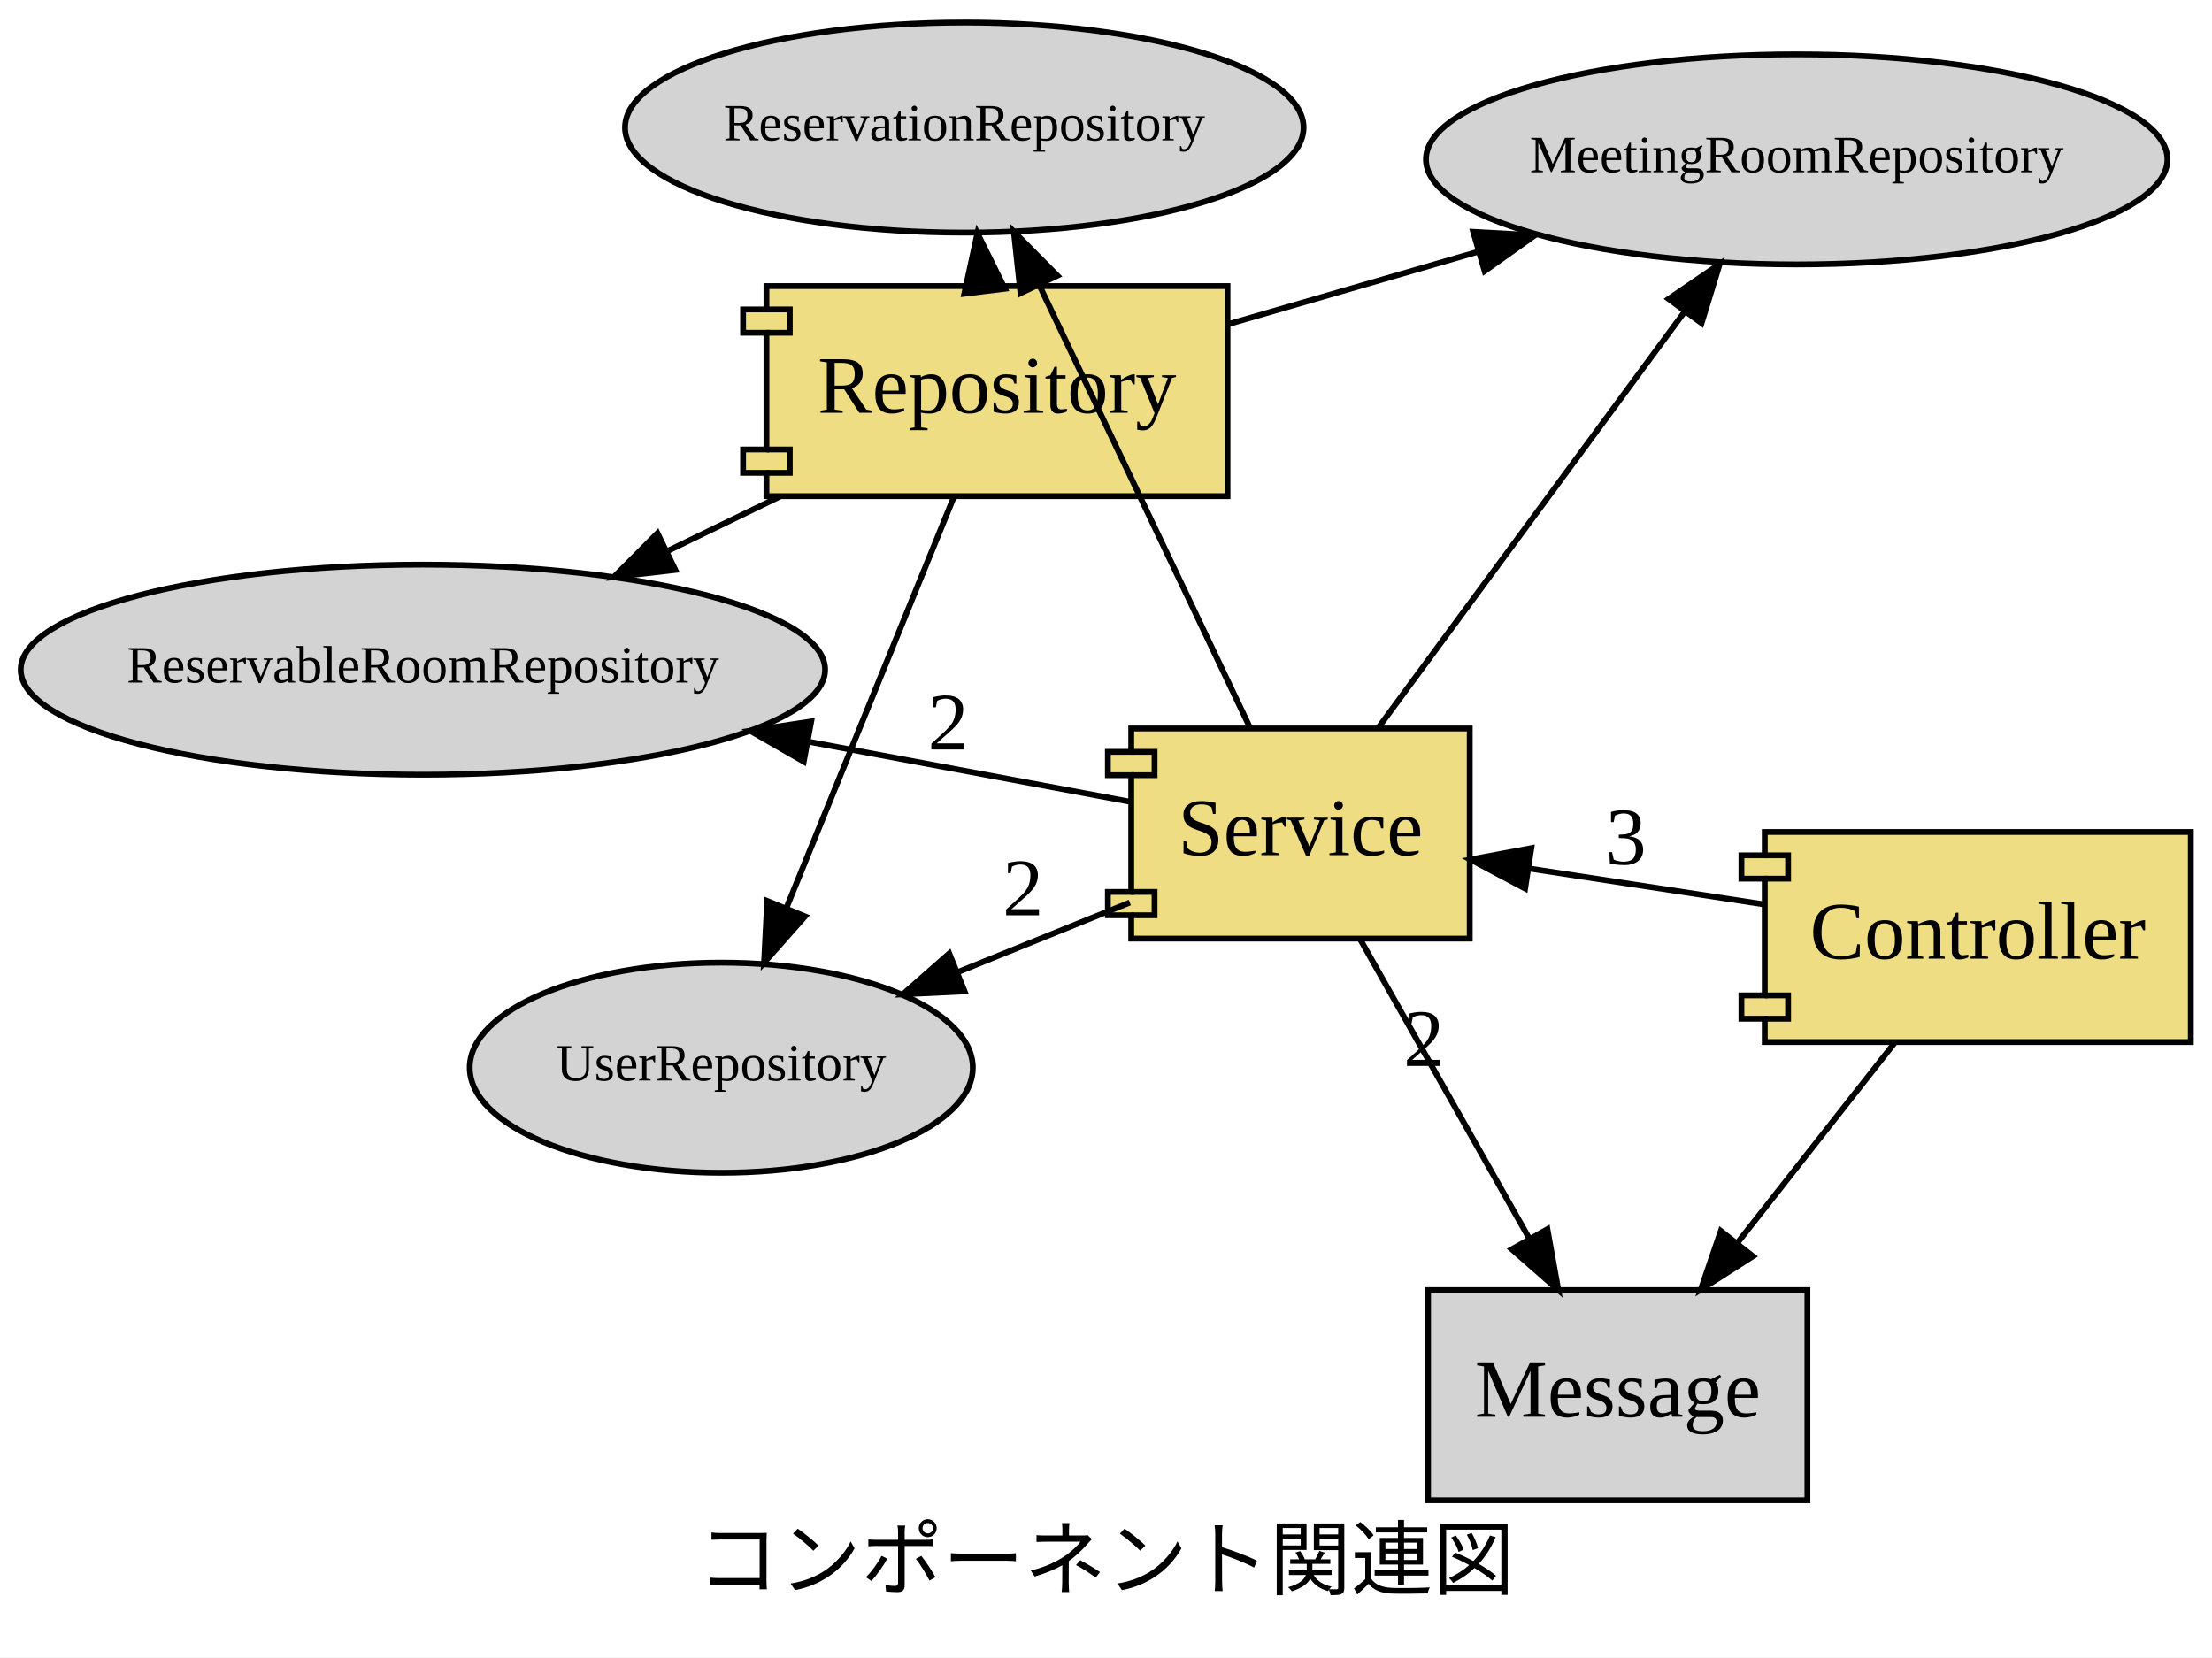
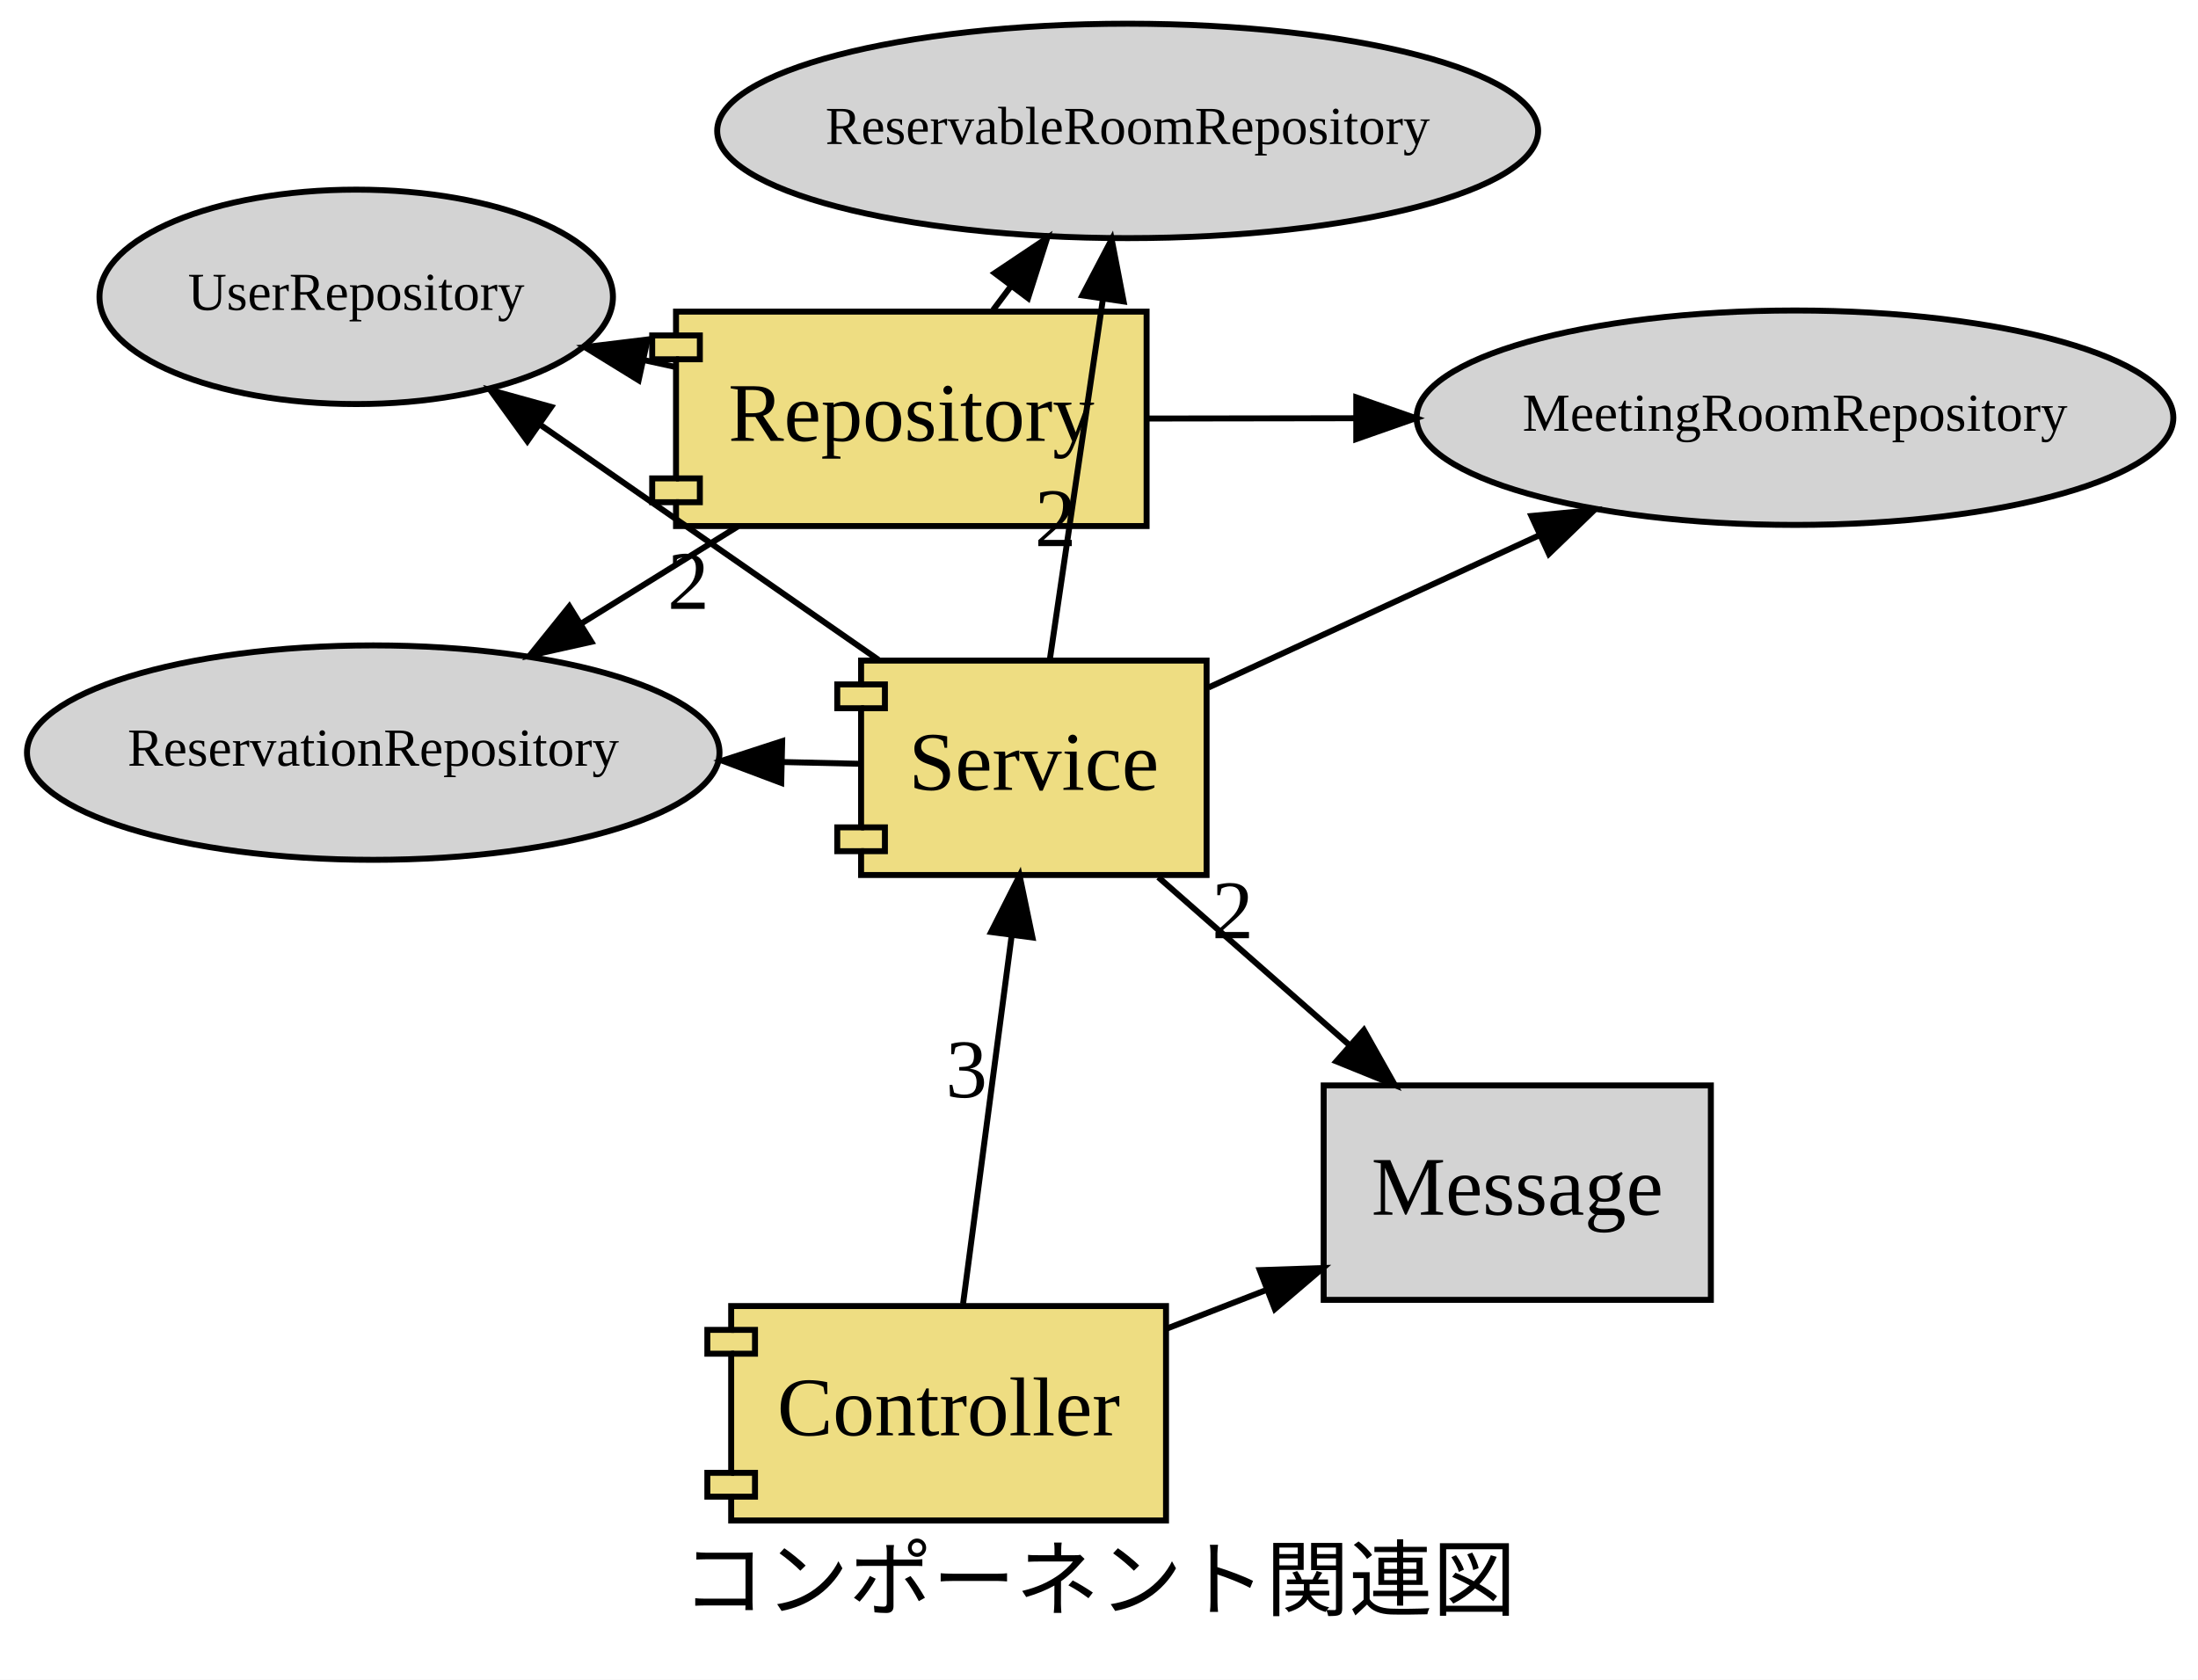
- <svg xmlns="http://www.w3.org/2000/svg" width="379pt" height="284pt" viewBox="0.00 0.00 379.00 284.00">
-   <g id="graph0" class="graph" transform="scale(1 1) rotate(0) translate(4 257)">
-     <polygon fill="white" stroke="transparent" points="-4,27 -4,-257 375,-257 375,27 -4,27" />
-     <text text-anchor="middle" x="185.5" y="15.2" font-family="Times New Roman,serif" font-size="14.00">コンポーネント関連図
+ <svg xmlns="http://www.w3.org/2000/svg" width="369pt" height="282pt" viewBox="0.00 0.00 369.00 282.00">
+   <g id="graph0" class="graph" transform="scale(1 1) rotate(0) translate(4 255)">
+     <polygon fill="white" stroke="transparent" points="-4,27 -4,-255 365,-255 365,27 -4,27" />
+     <text text-anchor="middle" x="180.5" y="15.2" font-family="Times New Roman,serif" font-size="14.00">コンポーネント関連図
        </text>
    <g id="node1" class="node">
-       <polygon fill="#eedd82" stroke="black" points="206.32,-207.98 127.32,-207.98 127.32,-203.98 123.32,-203.98 123.32,-199.98 127.32,-199.98 127.32,-179.98 123.32,-179.98 123.32,-175.98 127.32,-175.98 127.32,-171.98 206.32,-171.98 206.32,-207.98" />
-       <polyline fill="none" stroke="black" points="127.32,-203.98 131.32,-203.98 131.32,-199.98 127.32,-199.98 " />
-       <polyline fill="none" stroke="black" points="127.32,-179.98 131.32,-179.98 131.32,-175.98 127.32,-175.98 " />
-       <text text-anchor="middle" x="166.82" y="-186.28" font-family="Times New Roman,serif" font-size="14.00">
+       <ellipse fill="lightgrey" stroke="black" cx="55.8" cy="-205.16" rx="43.1" ry="18" />
+       <text text-anchor="middle" x="55.8" y="-202.96" font-family="Times New Roman,serif" font-size="9.00">
+                 UserRepository
+             </text>
+     </g>
+     <g id="node2" class="node">
+       <ellipse fill="lightgrey" stroke="black" cx="58.66" cy="-128.64" rx="58.13" ry="18" />
+       <text text-anchor="middle" x="58.66" y="-126.44" font-family="Times New Roman,serif" font-size="9.00">
+                 ReservationRepository
+             </text>
+     </g>
+     <g id="node3" class="node">
+       <ellipse fill="lightgrey" stroke="black" cx="297.34" cy="-184.87" rx="63.52" ry="18" />
+       <text text-anchor="middle" x="297.34" y="-182.67" font-family="Times New Roman,serif" font-size="9.00">
+                 MeetingRoomRepository
+             </text>
+     </g>
+     <g id="node4" class="node">
+       <ellipse fill="lightgrey" stroke="black" cx="185.31" cy="-233.02" rx="68.91" ry="18" />
+       <text text-anchor="middle" x="185.31" y="-230.82" font-family="Times New Roman,serif" font-size="9.00">
+                 ReservableRoomRepository
+             </text>
+     </g>
+     <g id="node5" class="node">
+       <polygon fill="#eedd82" stroke="black" points="188.49,-202.68 109.49,-202.68 109.49,-198.68 105.49,-198.68 105.49,-194.68 109.49,-194.68 109.49,-174.68 105.49,-174.68 105.49,-170.68 109.49,-170.68 109.49,-166.68 188.49,-166.68 188.49,-202.68" />
+       <polyline fill="none" stroke="black" points="109.49,-198.68 113.49,-198.68 113.49,-194.68 109.49,-194.68 " />
+       <polyline fill="none" stroke="black" points="109.49,-174.68 113.49,-174.68 113.49,-170.68 109.49,-170.68 " />
+       <text text-anchor="middle" x="148.99" y="-180.98" font-family="Times New Roman,serif" font-size="14.00">
                Repository
            </text>
    </g>
-     <g id="node3" class="node">
-       <ellipse fill="lightgrey" stroke="black" cx="119.58" cy="-74.05" rx="43.1" ry="18" />
-       <text text-anchor="middle" x="119.58" y="-71.85" font-family="Times New Roman,serif" font-size="9.00">
-                 UserRepository
-             </text>
-     </g>
    <g id="edge11" class="edge">
-       <path fill="none" stroke="black" d="M159.44,-171.86C151.75,-152.98 139.59,-123.15 130.73,-101.4" />
-       <polygon fill="black" stroke="black" points="133.93,-99.98 126.91,-92.04 127.45,-102.62 133.93,-99.98" />
-     </g>
-     <g id="node4" class="node">
-       <ellipse fill="lightgrey" stroke="black" cx="161.22" cy="-235.14" rx="58.13" ry="18" />
-       <text text-anchor="middle" x="161.22" y="-232.94" font-family="Times New Roman,serif" font-size="9.00">
-                 ReservationRepository
-             </text>
+       <path fill="none" stroke="black" d="M109.47,-193.37C107.73,-193.75 105.98,-194.13 104.22,-194.52" />
+       <polygon fill="black" stroke="black" points="103.21,-191.16 94.19,-196.72 104.71,-198 103.21,-191.16" />
    </g>
    <g id="edge2" class="edge">
-       <path fill="none" stroke="black" d="M164.58,-208.09C164.56,-208.18 164.55,-208.27 164.54,-208.36" />
-       <polygon fill="black" stroke="black" points="161.22,-206.67 163.47,-217.03 168.17,-207.53 161.22,-206.67" />
-     </g>
-     <g id="node5" class="node">
-       <ellipse fill="lightgrey" stroke="black" cx="303.84" cy="-229.69" rx="63.52" ry="18" />
-       <text text-anchor="middle" x="303.84" y="-227.49" font-family="Times New Roman,serif" font-size="9.00">
-                 MeetingRoomRepository
-             </text>
+       <path fill="none" stroke="black" d="M119.91,-166.64C111.48,-161.41 102.19,-155.65 93.44,-150.22" />
+       <polygon fill="black" stroke="black" points="95.27,-147.24 84.93,-144.94 91.58,-153.19 95.27,-147.24" />
    </g>
    <g id="edge6" class="edge">
-       <path fill="none" stroke="black" d="M206.46,-201.46C219.81,-205.33 234.96,-209.72 249.26,-213.87" />
-       <polygon fill="black" stroke="black" points="248.42,-217.27 259,-216.69 250.37,-210.55 248.42,-217.27" />
+       <path fill="none" stroke="black" d="M188.75,-184.73C199.54,-184.75 211.59,-184.76 223.62,-184.78" />
+       <polygon fill="black" stroke="black" points="223.69,-188.28 233.69,-184.79 223.69,-181.28 223.69,-188.28" />
+     </g>
+     <g id="edge9" class="edge">
+       <path fill="none" stroke="black" d="M162.72,-202.95C163.65,-204.19 164.6,-205.45 165.55,-206.72" />
+       <polygon fill="black" stroke="black" points="163,-209.15 171.8,-215.04 168.59,-204.94 163,-209.15" />
    </g>
    <g id="node6" class="node">
-       <ellipse fill="lightgrey" stroke="black" cx="68.46" cy="-142.25" rx="68.91" ry="18" />
-       <text text-anchor="middle" x="68.46" y="-140.05" font-family="Times New Roman,serif" font-size="9.00">
-                 ReservableRoomRepository
-             </text>
-     </g>
-     <g id="edge9" class="edge">
-       <path fill="none" stroke="black" d="M129.64,-171.93C123.35,-168.88 116.78,-165.7 110.39,-162.59" />
-       <polygon fill="black" stroke="black" points="111.71,-159.34 101.18,-158.13 108.65,-165.64 111.71,-159.34" />
-     </g>
-     <g id="node2" class="node">
-       <polygon fill="#eedd82" stroke="black" points="247.82,-132.17 189.82,-132.17 189.82,-128.17 185.82,-128.17 185.82,-124.17 189.82,-124.17 189.82,-104.17 185.82,-104.17 185.82,-100.17 189.82,-100.17 189.82,-96.17 247.82,-96.17 247.82,-132.17" />
-       <polyline fill="none" stroke="black" points="189.82,-128.17 193.82,-128.17 193.82,-124.17 189.82,-124.17 " />
-       <polyline fill="none" stroke="black" points="189.82,-104.17 193.82,-104.17 193.82,-100.17 189.82,-100.17 " />
-       <text text-anchor="middle" x="218.82" y="-110.47" font-family="Times New Roman,serif" font-size="14.00">
+       <polygon fill="#eedd82" stroke="black" points="198.56,-144.09 140.56,-144.09 140.56,-140.09 136.56,-140.09 136.56,-136.09 140.56,-136.09 140.56,-116.09 136.56,-116.09 136.56,-112.09 140.56,-112.09 140.56,-108.09 198.56,-108.09 198.56,-144.09" />
+       <polyline fill="none" stroke="black" points="140.56,-140.09 144.56,-140.09 144.56,-136.09 140.56,-136.09 " />
+       <polyline fill="none" stroke="black" points="140.56,-116.09 144.56,-116.09 144.56,-112.09 140.56,-112.09 " />
+       <text text-anchor="middle" x="169.56" y="-122.39" font-family="Times New Roman,serif" font-size="14.00">
                Service
            </text>
    </g>
    <g id="edge7" class="edge">
-       <path fill="none" stroke="black" d="M189.58,-102.35C180.31,-98.6 169.89,-94.39 159.98,-90.38" />
-       <polygon fill="black" stroke="black" points="161.27,-87.13 150.68,-86.62 158.64,-93.62 161.27,-87.13" />
-       <text text-anchor="middle" x="171.28" y="-100.17" font-family="Times New Roman,serif" font-size="14.00">2
+       <path fill="none" stroke="black" d="M143.46,-144.23C126.55,-155.98 104.44,-171.35 86.66,-183.71" />
+       <polygon fill="black" stroke="black" points="84.53,-180.93 78.32,-189.51 88.53,-186.68 84.53,-180.93" />
+       <text text-anchor="middle" x="111.56" y="-152.77" font-family="Times New Roman,serif" font-size="14.00">2
            </text>
    </g>
    <g id="edge10" class="edge">
-       <path fill="none" stroke="black" d="M210.19,-132.28C200.64,-152.35 185.12,-184.93 174.12,-208.04" />
-       <polygon fill="black" stroke="black" points="170.85,-206.76 169.71,-217.3 177.17,-209.77 170.85,-206.76" />
+       <path fill="none" stroke="black" d="M140.42,-126.76C136.27,-126.86 131.86,-126.96 127.32,-127.06" />
+       <polygon fill="black" stroke="black" points="127.15,-123.56 117.24,-127.29 127.31,-130.56 127.15,-123.56" />
    </g>
    <g id="edge5" class="edge">
-       <path fill="none" stroke="black" d="M232.1,-132.22C246.2,-151.38 268.62,-181.83 284.64,-203.6" />
-       <polygon fill="black" stroke="black" points="281.9,-205.78 290.65,-211.76 287.54,-201.63 281.9,-205.78" />
+       <path fill="none" stroke="black" d="M198.88,-139.57C215.32,-147.14 236.13,-156.71 254.37,-165.11" />
+       <polygon fill="black" stroke="black" points="253.1,-168.37 263.65,-169.37 256.03,-162.01 253.1,-168.37" />
    </g>
    <g id="edge3" class="edge">
-       <path fill="none" stroke="black" d="M189.47,-119.65C173.75,-122.59 153.71,-126.33 134.48,-129.92" />
-       <polygon fill="black" stroke="black" points="133.71,-126.5 124.52,-131.78 134.99,-133.38 133.71,-126.5" />
-       <text text-anchor="middle" x="158.47" y="-128.58" font-family="Times New Roman,serif" font-size="14.00">2
+       <path fill="none" stroke="black" d="M172.24,-144.23C174.68,-160.82 178.33,-185.62 181.16,-204.8" />
+       <polygon fill="black" stroke="black" points="177.71,-205.41 182.63,-214.79 184.63,-204.39 177.71,-205.41" />
+       <text text-anchor="middle" x="173.2" y="-163.31" font-family="Times New Roman,serif" font-size="14.00">2
            </text>
    </g>
-     <g id="node8" class="node">
-       <polygon fill="lightgrey" stroke="black" points="305.68,-35.94 240.68,-35.94 240.68,0.06 305.68,0.06 305.68,-35.94" />
-       <text text-anchor="middle" x="273.18" y="-14.24" font-family="Times New Roman,serif" font-size="14.00">
+     <g id="node7" class="node">
+       <polygon fill="lightgrey" stroke="black" points="283.22,-72.76 218.22,-72.76 218.22,-36.76 283.22,-36.76 283.22,-72.76" />
+       <text text-anchor="middle" x="250.72" y="-51.06" font-family="Times New Roman,serif" font-size="14.00">
                Message
            </text>
    </g>
    <g id="edge4" class="edge">
-       <path fill="none" stroke="black" d="M229.04,-96.07C237.17,-81.69 248.66,-61.35 257.88,-45.03" />
-       <polygon fill="black" stroke="black" points="261.13,-46.38 263,-35.95 255.03,-42.94 261.13,-46.38" />
-       <text text-anchor="middle" x="239.96" y="-74.35" font-family="Times New Roman,serif" font-size="14.00">2
+       <path fill="none" stroke="black" d="M190.46,-107.72C200.19,-99.17 211.92,-88.87 222.43,-79.63" />
+       <polygon fill="black" stroke="black" points="224.97,-82.05 230.17,-72.82 220.35,-76.8 224.97,-82.05" />
+       <text text-anchor="middle" x="202.94" y="-97.48" font-family="Times New Roman,serif" font-size="14.00">2
            </text>
    </g>
-     <g id="node7" class="node">
-       <polygon fill="#eedd82" stroke="black" points="371.37,-114.44 298.37,-114.44 298.37,-110.44 294.37,-110.44 294.37,-106.44 298.37,-106.44 298.37,-86.44 294.37,-86.44 294.37,-82.44 298.37,-82.44 298.37,-78.44 371.37,-78.44 371.37,-114.44" />
-       <polyline fill="none" stroke="black" points="298.37,-110.44 302.37,-110.44 302.37,-106.44 298.37,-106.44 " />
-       <polyline fill="none" stroke="black" points="298.37,-86.44 302.37,-86.44 302.37,-82.44 298.37,-82.44 " />
-       <text text-anchor="middle" x="334.87" y="-92.74" font-family="Times New Roman,serif" font-size="14.00">
+     <g id="node8" class="node">
+       <polygon fill="#eedd82" stroke="black" points="191.75,-35.72 118.75,-35.72 118.75,-31.72 114.75,-31.72 114.75,-27.72 118.75,-27.72 118.75,-7.72 114.75,-7.72 114.75,-3.72 118.75,-3.72 118.75,0.28 191.75,0.28 191.75,-35.72" />
+       <polyline fill="none" stroke="black" points="118.75,-31.72 122.75,-31.72 122.75,-27.72 118.75,-27.72 " />
+       <polyline fill="none" stroke="black" points="118.75,-7.72 122.75,-7.72 122.75,-3.72 118.75,-3.72 " />
+       <text text-anchor="middle" x="155.25" y="-14.02" font-family="Times New Roman,serif" font-size="14.00">
                Controller
            </text>
    </g>
    <g id="edge1" class="edge">
-       <path fill="none" stroke="black" d="M298.15,-102.05C285.37,-104 270.98,-106.2 258,-108.18" />
-       <polygon fill="black" stroke="black" points="257.31,-104.75 247.95,-109.72 258.37,-111.67 257.31,-104.75" />
-       <text text-anchor="middle" x="274.58" y="-108.91" font-family="Times New Roman,serif" font-size="14.00">3
+       <path fill="none" stroke="black" d="M157.68,-36.11C159.91,-53.02 163.26,-78.36 165.83,-97.85" />
+       <polygon fill="black" stroke="black" points="162.39,-98.52 167.17,-107.98 169.33,-97.6 162.39,-98.52" />
+       <text text-anchor="middle" x="158.25" y="-70.78" font-family="Times New Roman,serif" font-size="14.00">3
            </text>
    </g>
    <g id="edge8" class="edge">
-       <path fill="none" stroke="black" d="M320.56,-78.23C312.62,-68.12 302.6,-55.37 293.82,-44.21" />
-       <polygon fill="black" stroke="black" points="296.34,-41.74 287.41,-36.04 290.84,-46.07 296.34,-41.74" />
+       <path fill="none" stroke="black" d="M191.89,-31.94C197.28,-34.03 202.87,-36.2 208.36,-38.33" />
+       <polygon fill="black" stroke="black" points="207.49,-41.75 218.08,-42.1 210.02,-35.22 207.49,-41.75" />
    </g>
  </g>
</svg>
